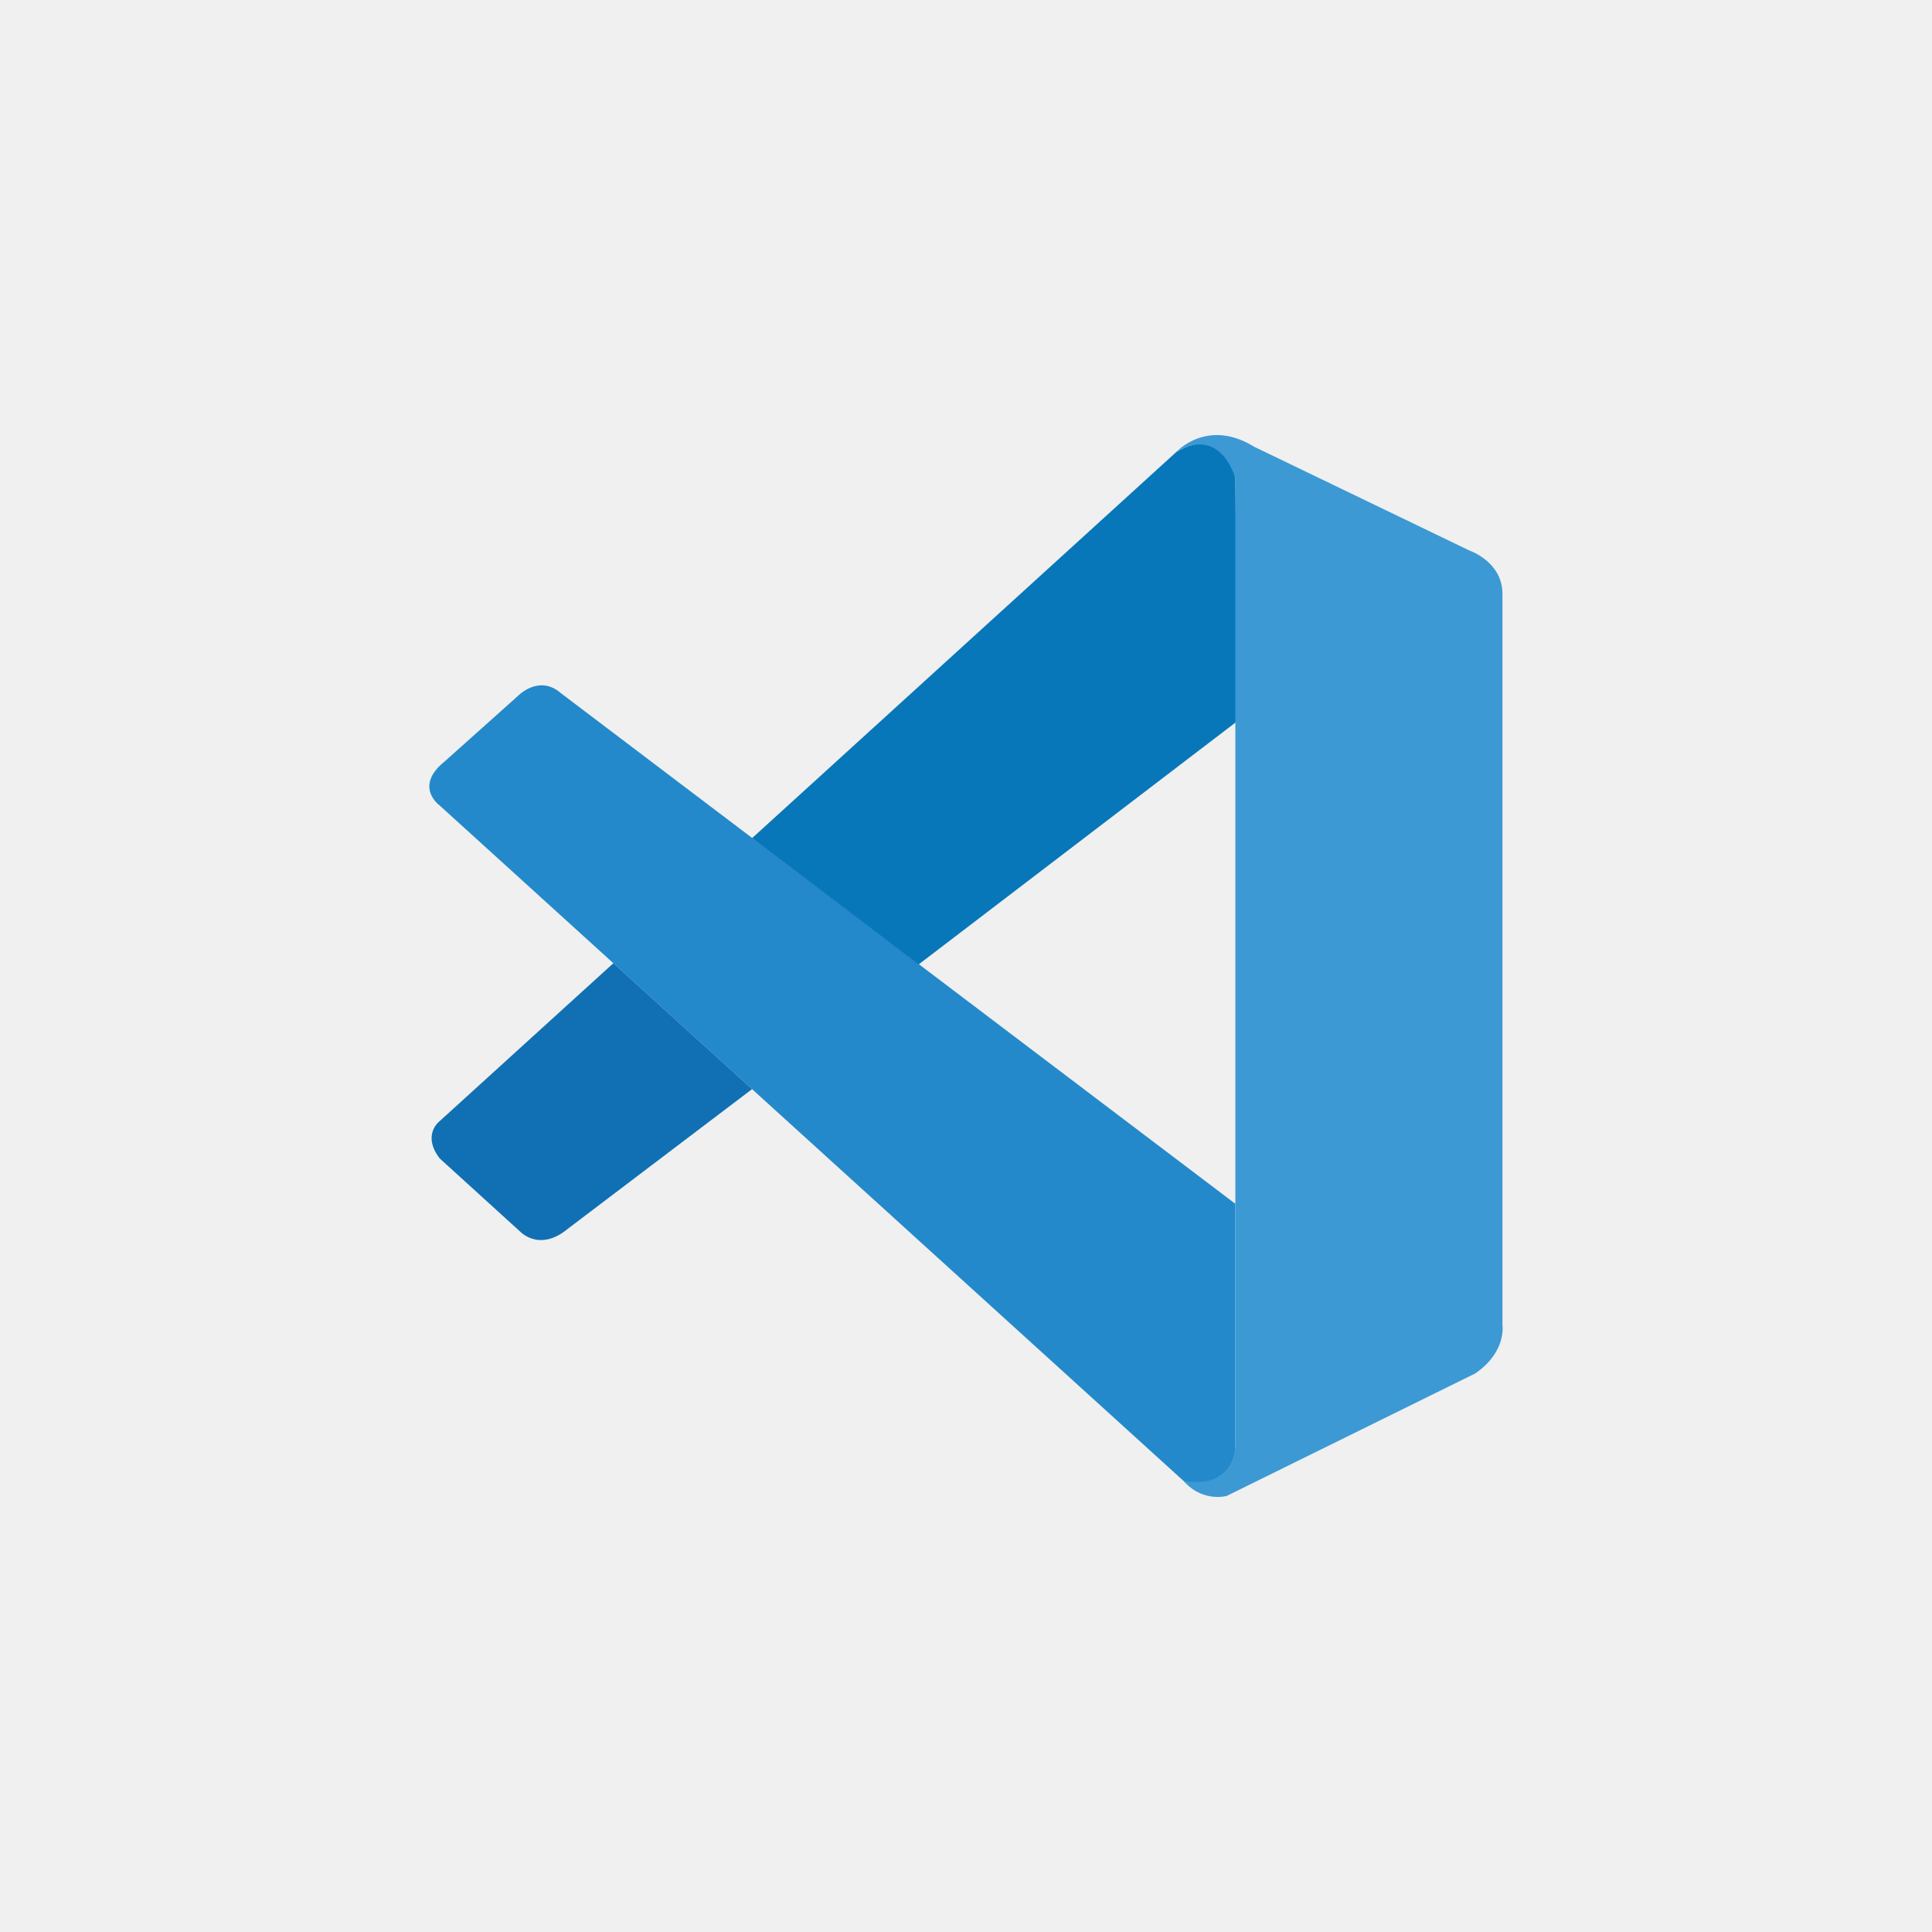
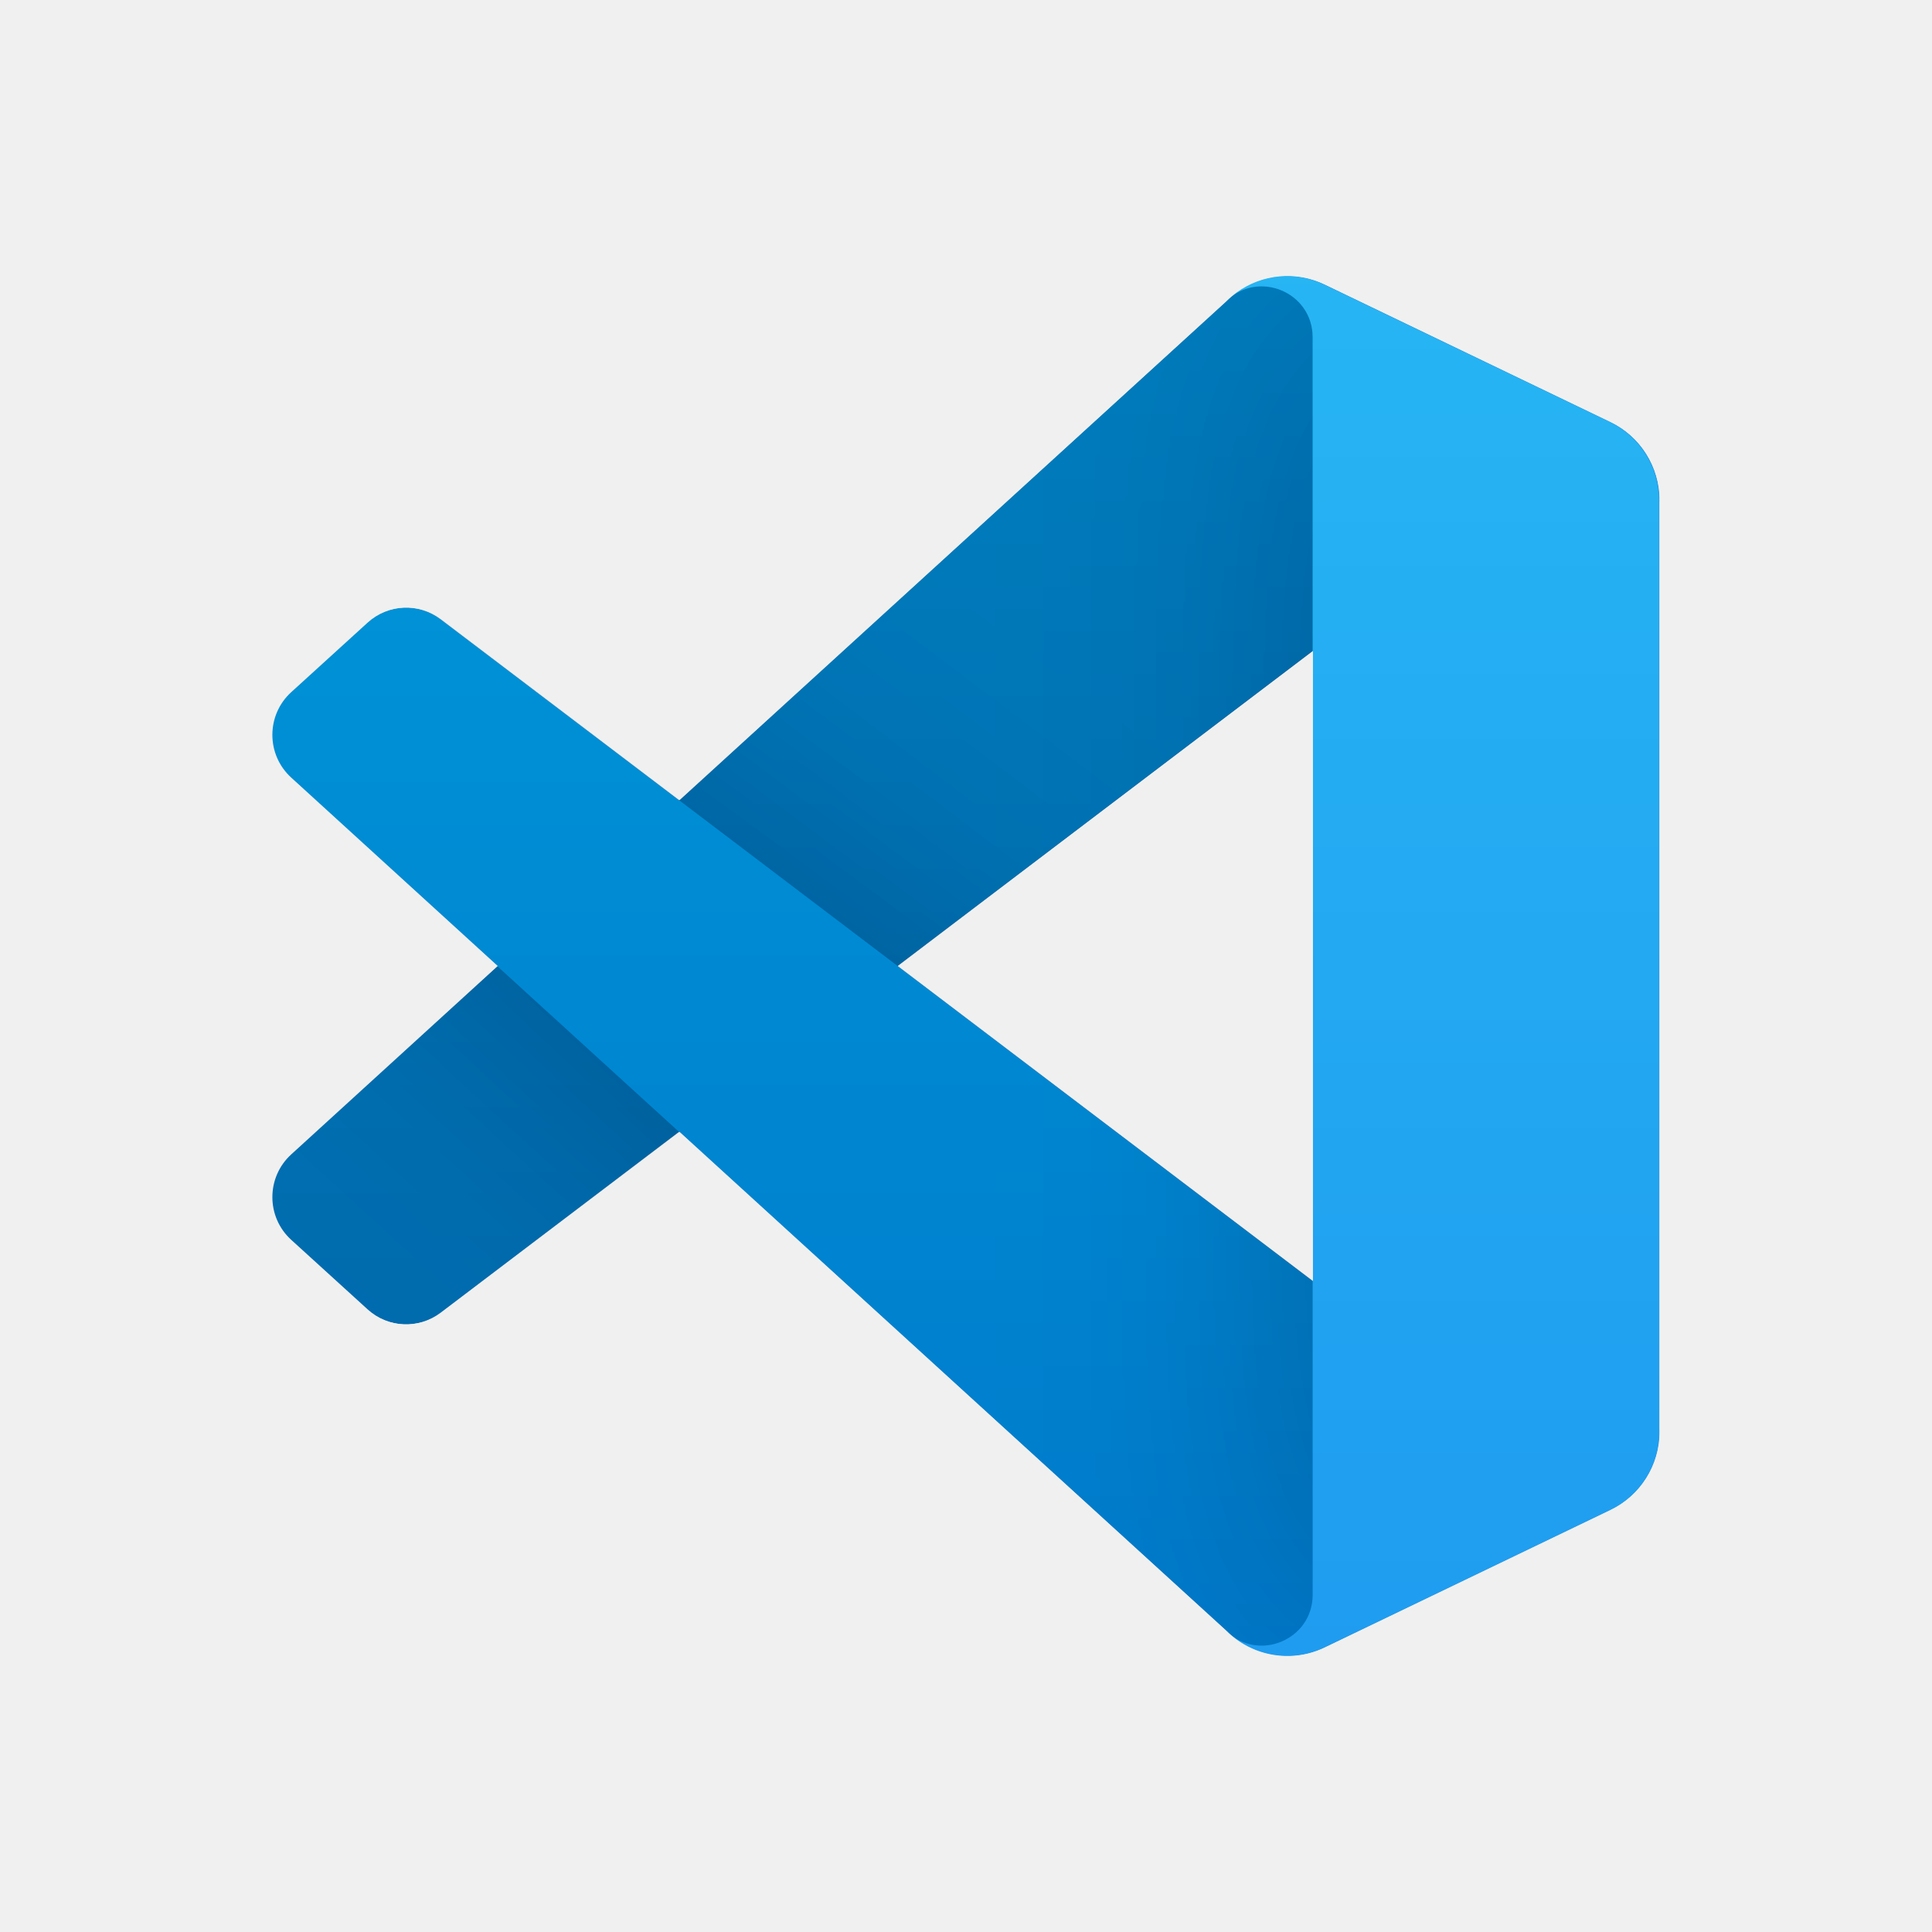
<svg xmlns="http://www.w3.org/2000/svg" width="56" height="56" viewBox="0 0 56 56" fill="none">
-   <path d="M12.74 23.344C12.74 23.344 11.983 22.797 12.892 22.068L15.01 20.174C15.01 20.174 15.617 19.536 16.258 20.092L35.807 34.893V41.991C35.807 41.991 35.798 43.105 34.368 42.982L12.74 23.344Z" fill="#2489CA" />
-   <path d="M17.779 27.919L12.74 32.5C12.74 32.5 12.223 32.885 12.74 33.573L15.08 35.701C15.08 35.701 15.636 36.298 16.456 35.619L21.799 31.569L17.779 27.919Z" fill="#1070B3" />
-   <path d="M26.626 27.956L35.868 20.9L35.808 13.84C35.808 13.84 35.413 12.3 34.096 13.101L21.799 24.294L26.626 27.956Z" fill="#0877B9" />
-   <path d="M34.368 42.992C34.904 43.541 35.555 43.361 35.555 43.361L42.757 39.812C43.679 39.184 43.549 38.404 43.549 38.404V17.212C43.549 16.281 42.596 15.959 42.596 15.959L36.354 12.95C34.99 12.107 34.096 13.101 34.096 13.101C34.096 13.101 35.245 12.274 35.807 13.84V41.861C35.807 42.054 35.766 42.243 35.684 42.414C35.52 42.745 35.163 43.055 34.308 42.925L34.368 42.992Z" fill="#3C99D4" />
+   <mask id="mask0_186_5474" style="mask-type:alpha" maskUnits="userSpaceOnUse" x="7" y="8" width="42" height="40">
+     <path fill-rule="evenodd" clip-rule="evenodd" d="M36.406 47.829C37.039 48.076 37.762 48.06 38.401 47.752L46.679 43.769C47.549 43.351 48.102 42.47 48.102 41.505V14.496C48.102 13.53 47.549 12.649 46.679 12.231L38.401 8.248C37.562 7.844 36.58 7.943 35.844 8.478C35.739 8.555 35.639 8.64 35.545 8.734L19.697 23.192L12.795 17.952C12.152 17.464 11.253 17.504 10.656 18.047L8.443 20.061C7.713 20.725 7.712 21.873 8.441 22.539L14.427 28L8.441 33.461C7.712 34.127 7.713 35.275 8.443 35.939L10.656 37.953C11.253 38.496 12.152 38.536 12.795 38.048L19.697 32.808L35.545 47.266C35.795 47.517 36.09 47.706 36.406 47.829ZM38.056 18.872L26.032 28L38.056 37.127V18.872Z" fill="white" />
+   </mask>
+   <g mask="url(#mask0_186_5474)">
+     <path d="M46.68 12.237L38.395 8.248C37.437 7.786 36.291 7.981 35.538 8.734L8.418 33.461C7.688 34.126 7.689 35.275 8.419 35.939L10.635 37.953C11.232 38.495 12.131 38.535 12.774 38.048L45.433 13.272C46.529 12.441 48.103 13.222 48.103 14.597V14.501C48.103 13.536 47.55 12.656 46.68 12.237Z" fill="#0065A9" />
+     <g filter="url(#filter0_d_186_5474)">
+       <path d="M46.68 43.763L38.395 47.752C37.437 48.213 36.291 48.019 35.538 47.266L8.418 22.538C7.688 21.873 7.689 20.725 8.419 20.061L10.635 18.047C11.232 17.504 12.131 17.464 12.774 17.952L45.433 42.728C46.529 43.559 48.103 42.778 48.103 41.402V41.499C48.103 42.464 47.55 43.344 46.68 43.763Z" fill="#007ACC" />
+     </g>
+     <g filter="url(#filter1_d_186_5474)">
+       <path d="M38.393 47.752C37.434 48.214 36.288 48.019 35.535 47.266C36.462 48.193 38.048 47.536 38.048 46.225V9.775C38.048 8.463 36.462 7.807 35.535 8.734C36.288 7.981 37.434 7.786 38.393 8.248L46.676 12.231C47.546 12.649 48.1 13.53 48.1 14.496V41.505C48.1 42.47 47.546 43.351 46.676 43.769L38.393 47.752Z" fill="#1F9CF0" />
+     </g>
+     <g style="mix-blend-mode:overlay" opacity="0.25">
+       <path fill-rule="evenodd" clip-rule="evenodd" d="M36.383 47.829C37.016 48.076 37.738 48.06 38.377 47.752L46.655 43.769C47.525 43.351 48.078 42.47 48.078 41.504V14.496C48.078 13.53 47.525 12.649 46.655 12.231L38.377 8.248C37.539 7.844 36.557 7.943 35.821 8.478C35.715 8.555 35.615 8.64 35.521 8.734L19.674 23.192L12.771 17.952C12.129 17.464 11.23 17.504 10.633 18.047L8.419 20.061C7.689 20.725 7.688 21.873 8.417 22.539L14.404 28L8.417 33.461C7.688 34.127 7.689 35.275 8.419 35.939L10.633 37.953C11.23 38.496 12.129 38.536 12.771 38.048L19.674 32.808L35.521 47.266C35.772 47.517 36.066 47.706 36.383 47.829ZM38.033 18.872L26.008 28L38.033 37.127V18.872Z" fill="url(#paint0_linear_186_5474)" />
+     </g>
+   </g>
+   <defs>
+     <filter id="filter0_d_186_5474" x="-0.462" y="9.278" width="56.897" height="47.055" filterUnits="userSpaceOnUse" color-interpolation-filters="sRGB">
+       <feFlood flood-opacity="0" result="BackgroundImageFix" />
+       <feColorMatrix in="SourceAlpha" type="matrix" values="0 0 0 0 0 0 0 0 0 0 0 0 0 0 0 0 0 0 127 0" result="hardAlpha" />
+       <feOffset />
+       <feGaussianBlur stdDeviation="4.167" />
+       <feColorMatrix type="matrix" values="0 0 0 0 0 0 0 0 0 0 0 0 0 0 0 0 0 0 0.25 0" />
+       <feBlend mode="overlay" in2="BackgroundImageFix" result="effect1_dropShadow_186_5474" />
+       <feBlend mode="normal" in="SourceGraphic" in2="effect1_dropShadow_186_5474" result="shape" />
+     </filter>
+     <filter id="filter1_d_186_5474" x="27.202" y="-0.333" width="29.233" height="56.667" filterUnits="userSpaceOnUse" color-interpolation-filters="sRGB">
+       <feFlood flood-opacity="0" result="BackgroundImageFix" />
+       <feColorMatrix in="SourceAlpha" type="matrix" values="0 0 0 0 0 0 0 0 0 0 0 0 0 0 0 0 0 0 127 0" result="hardAlpha" />
+       <feOffset />
+       <feGaussianBlur stdDeviation="4.167" />
+       <feColorMatrix type="matrix" values="0 0 0 0 0 0 0 0 0 0 0 0 0 0 0 0 0 0 0.25 0" />
+       <feBlend mode="overlay" in2="BackgroundImageFix" result="effect1_dropShadow_186_5474" />
+       <feBlend mode="normal" in="SourceGraphic" in2="effect1_dropShadow_186_5474" result="shape" />
+     </filter>
+     <linearGradient id="paint0_linear_186_5474" x1="27.975" y1="8" x2="27.975" y2="48" gradientUnits="userSpaceOnUse">
+       <stop stop-color="white" />
+       <stop offset="1" stop-color="white" stop-opacity="0" />
+     </linearGradient>
+   </defs>
</svg>
